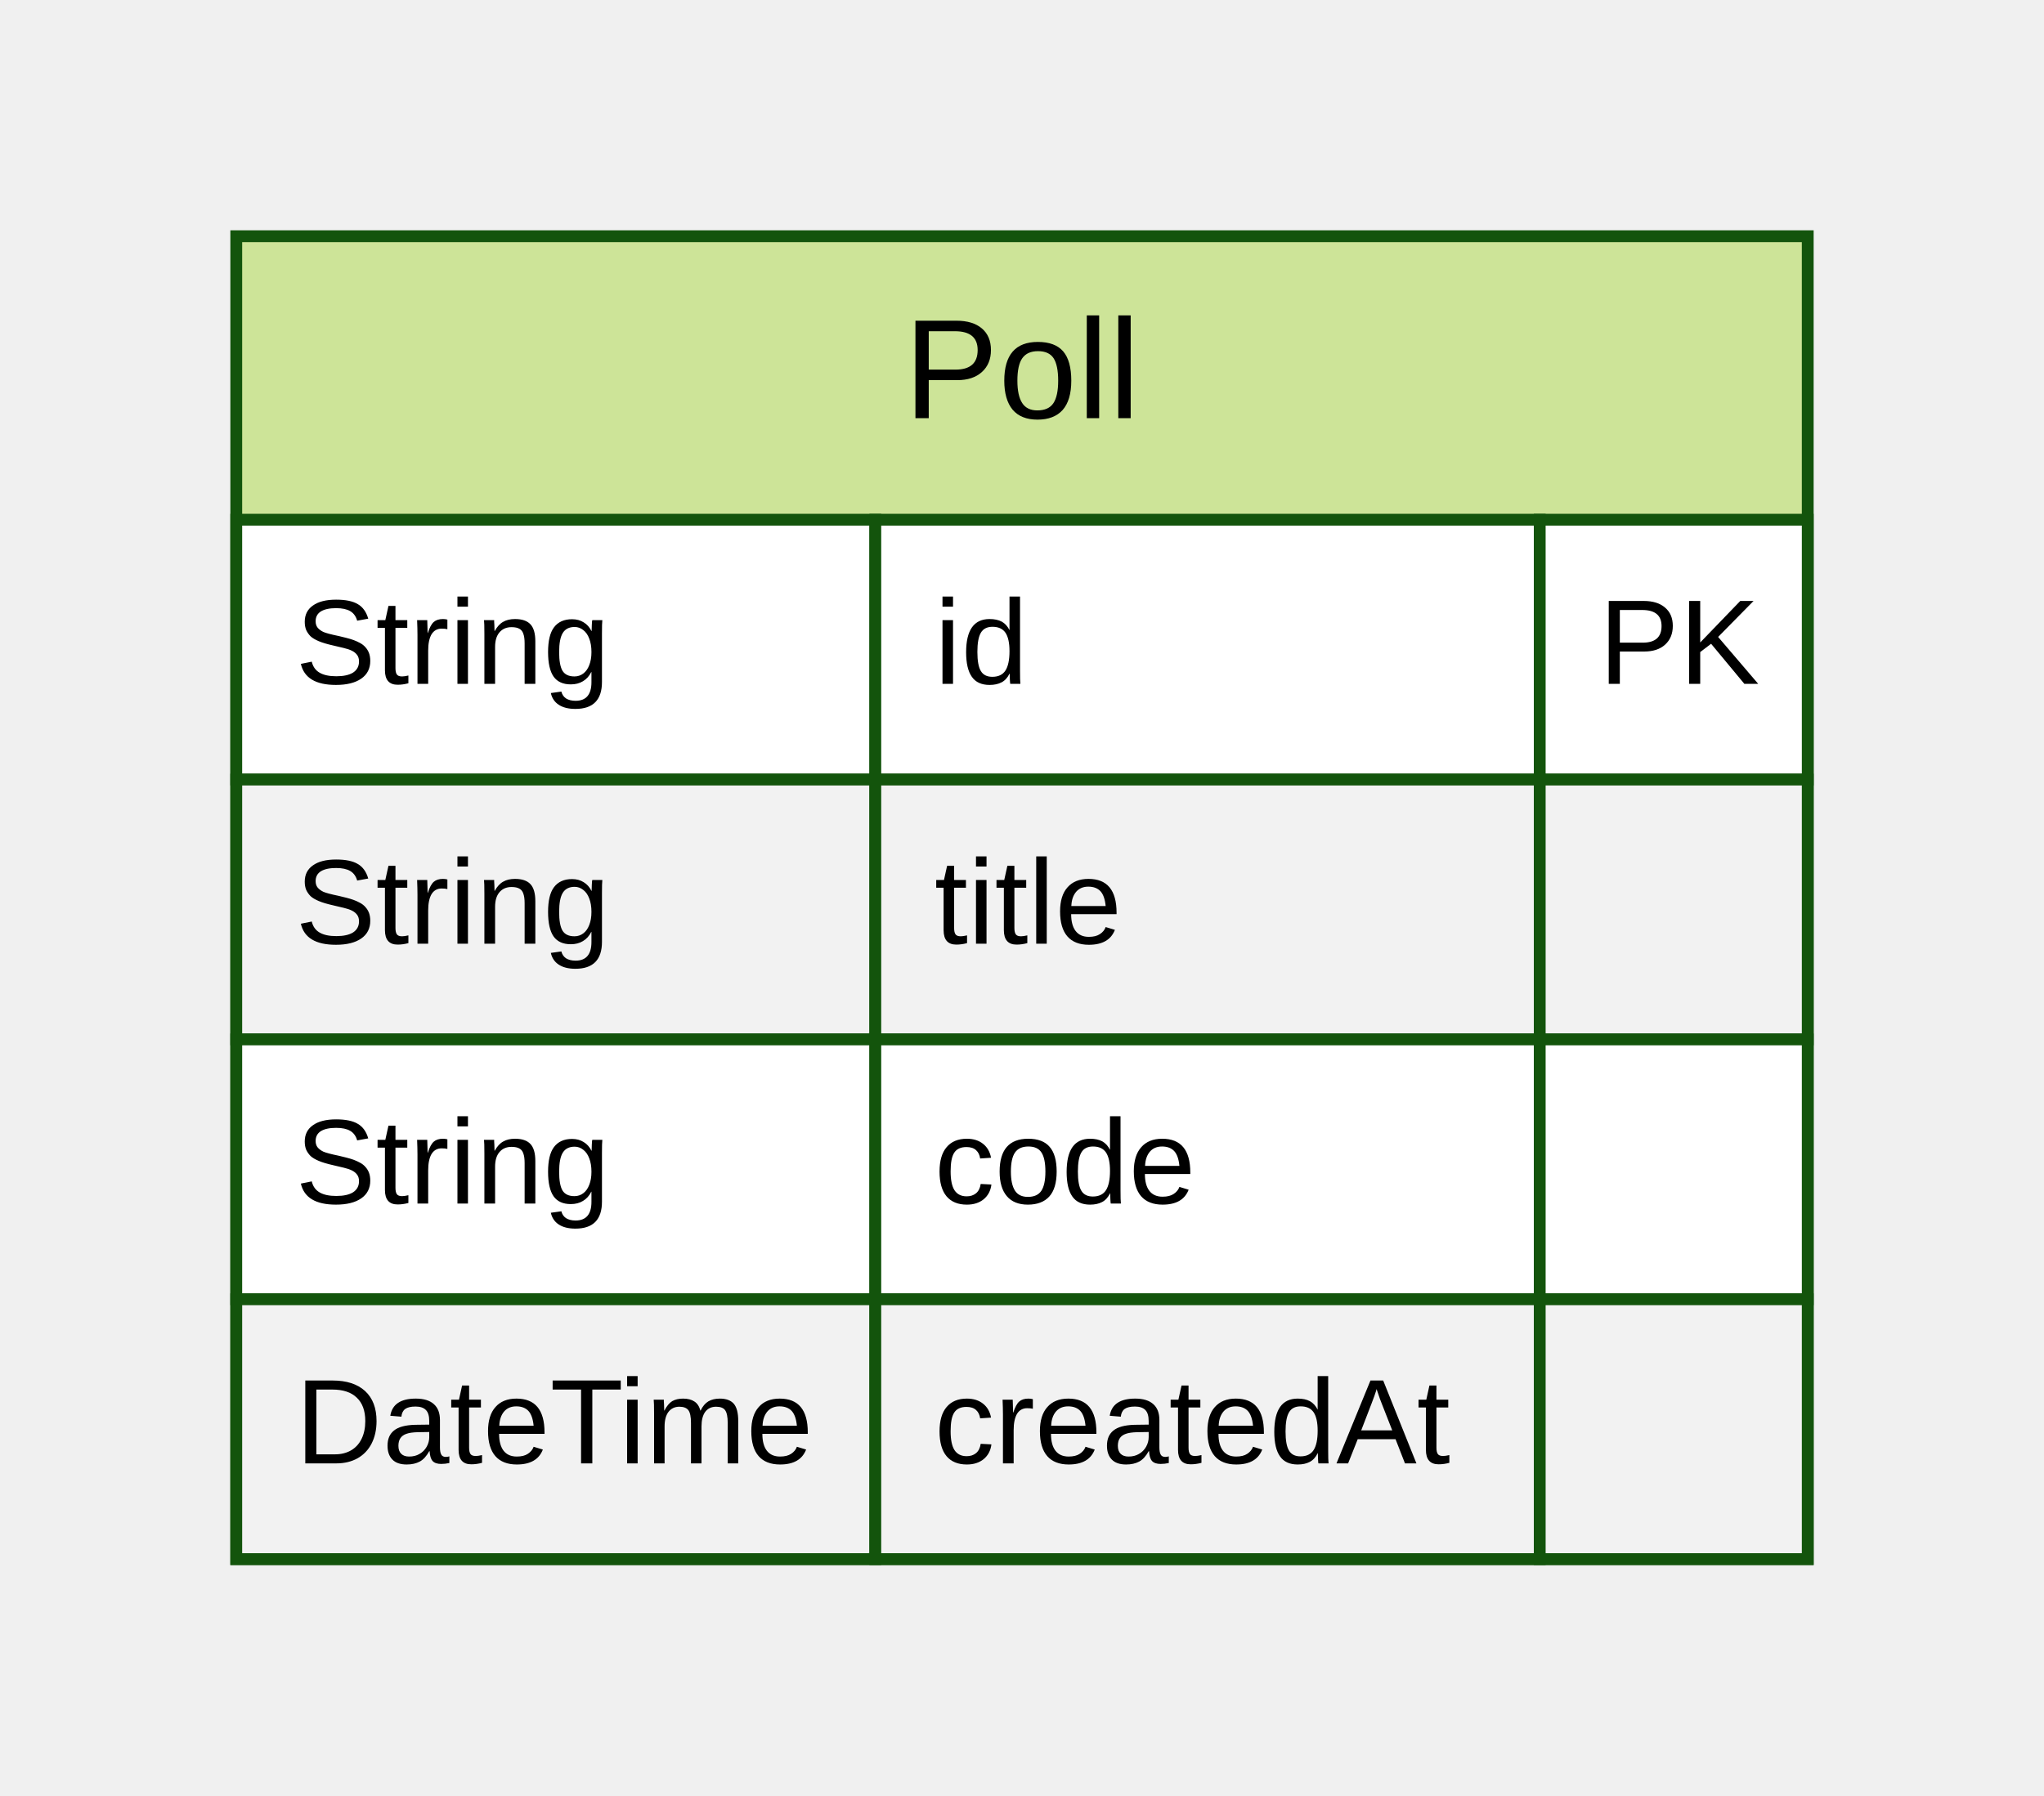
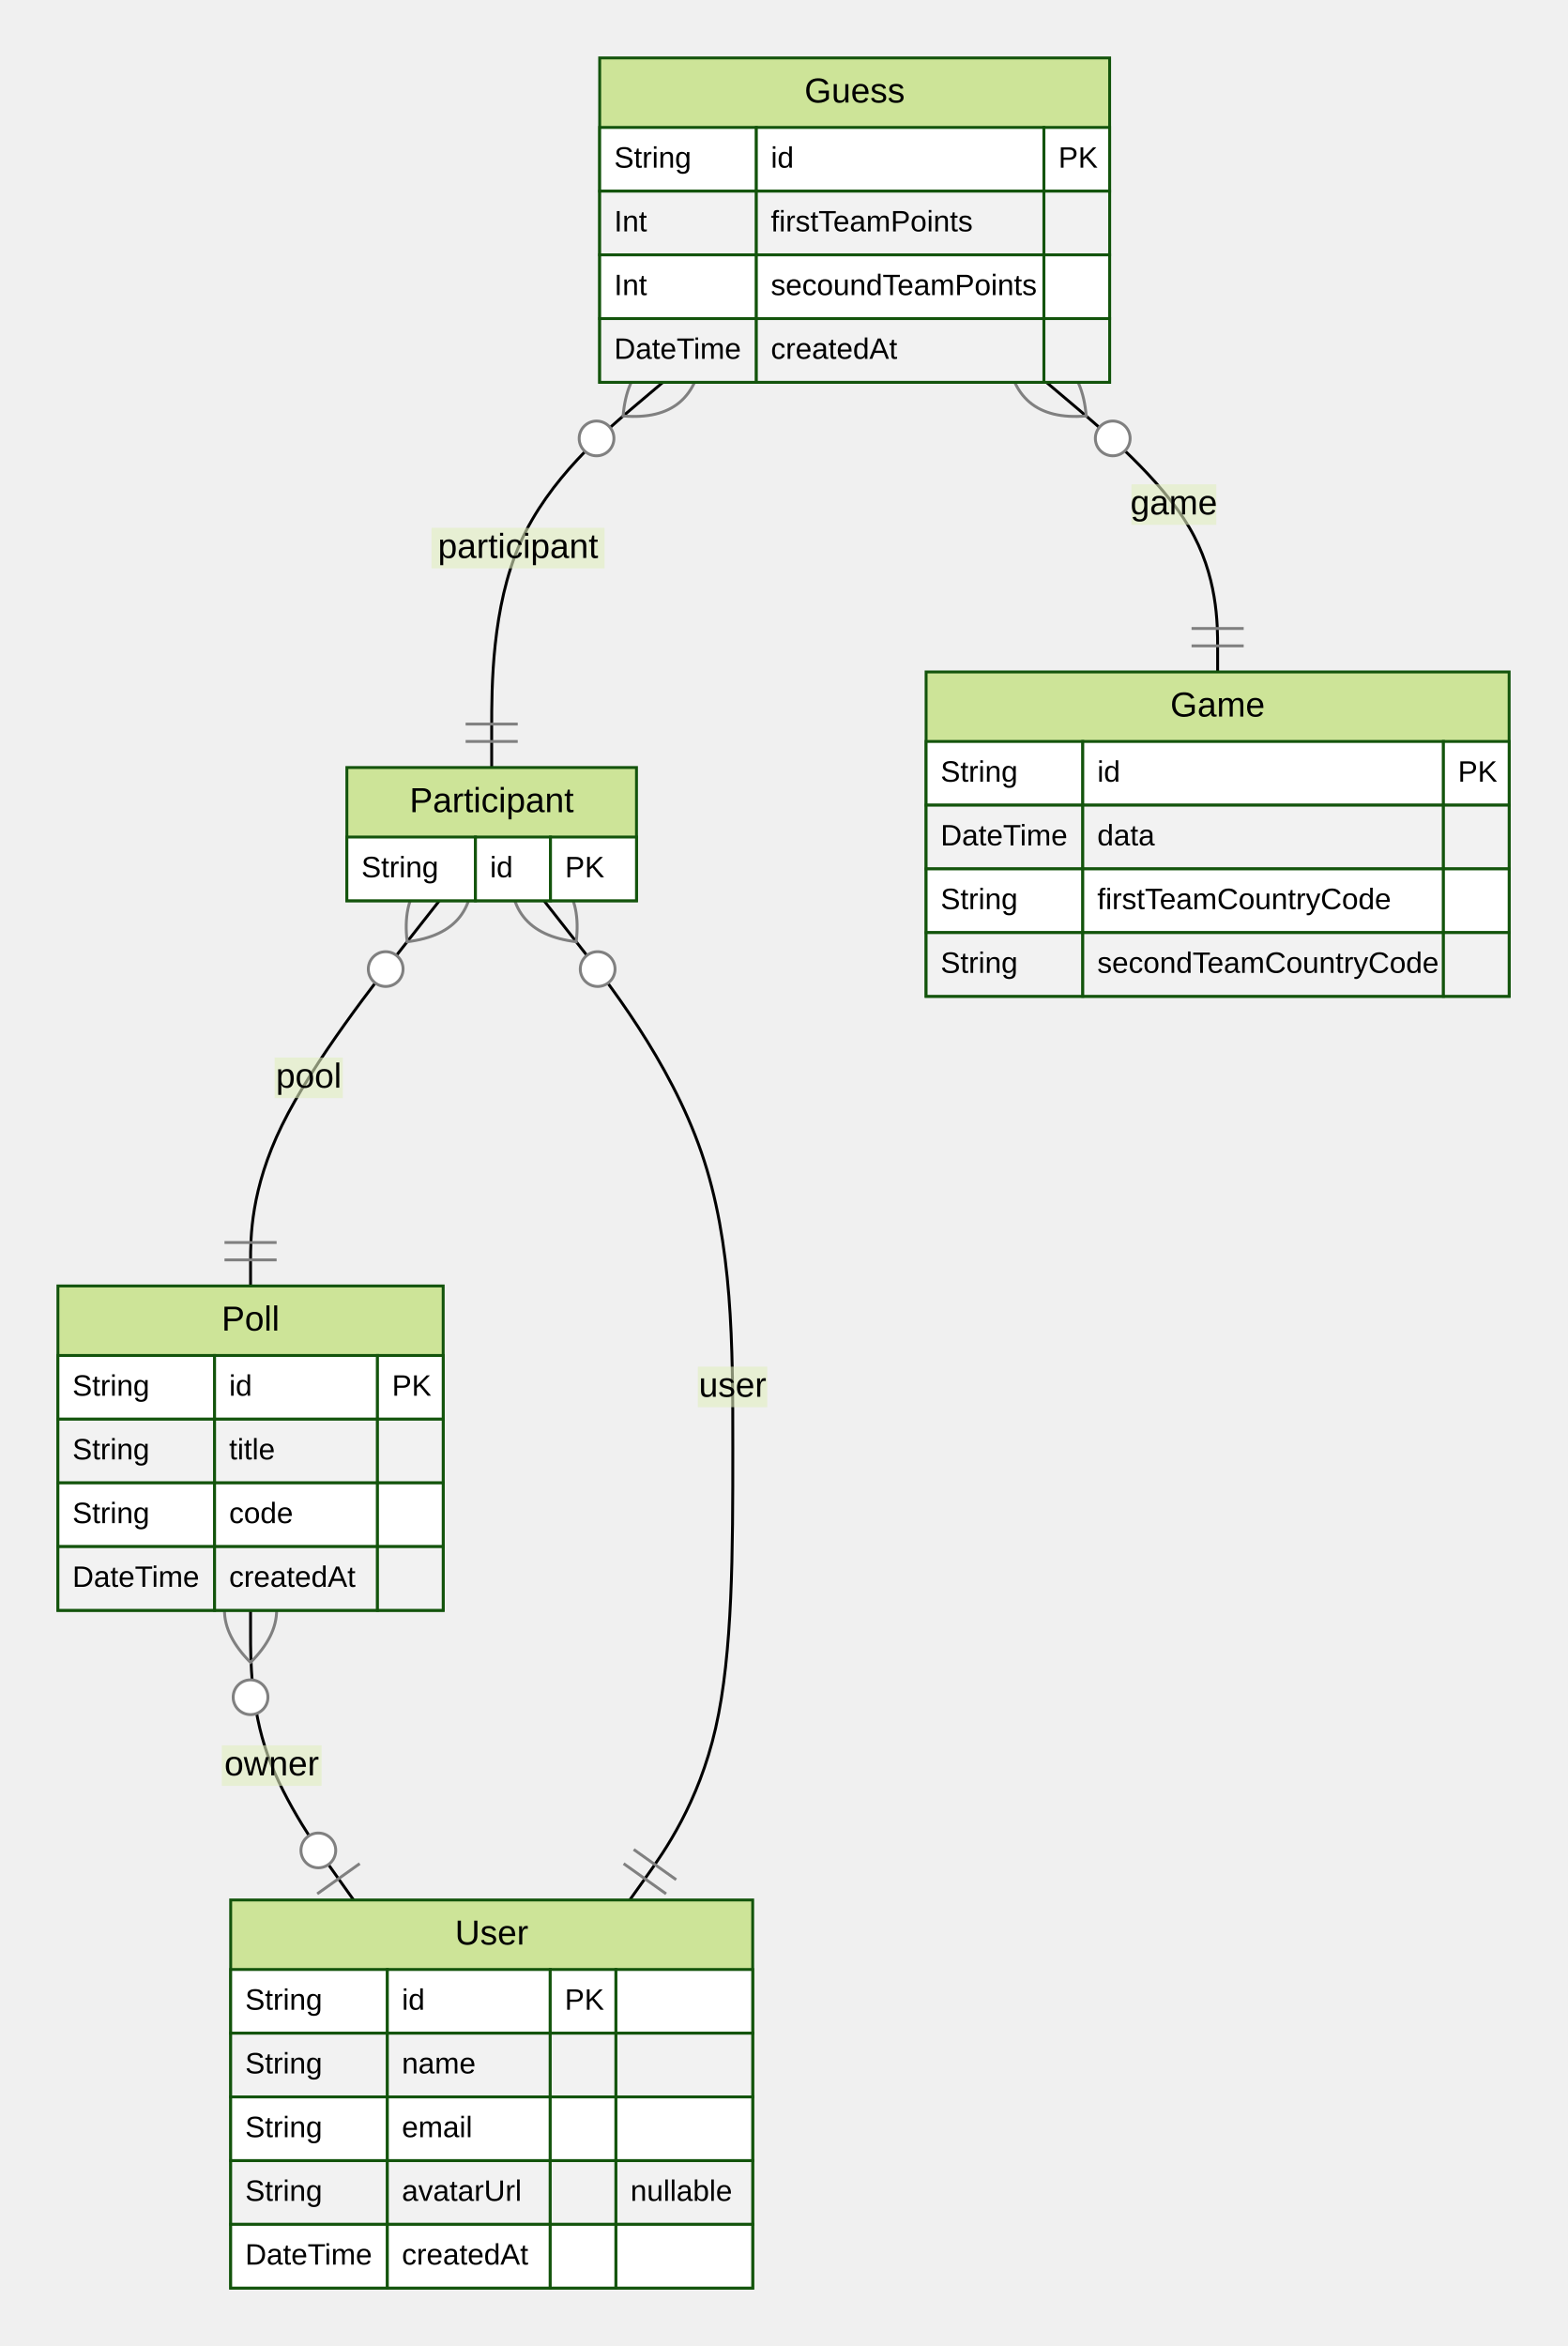
- <svg xmlns="http://www.w3.org/2000/svg" aria-labelledby="chart-title-mermaid-0 chart-desc-mermaid-0" role="img" viewBox="0 0 173.026 152" style="max-width: 173.026px; background-color: white;" width="100%" id="mermaid-0">
+ <svg xmlns="http://www.w3.org/2000/svg" aria-labelledby="chart-title-mermaid-0 chart-desc-mermaid-0" role="img" viewBox="0 0 541.082 810" style="max-width: 541.082px; background-color: white;" width="100%" id="mermaid-0">
  <style>#mermaid-0 {font-family:"trebuchet ms",verdana,arial,sans-serif;font-size:16px;fill:#000000;}#mermaid-0 .error-icon{fill:#552222;}#mermaid-0 .error-text{fill:#552222;stroke:#552222;}#mermaid-0 .edge-thickness-normal{stroke-width:2px;}#mermaid-0 .edge-thickness-thick{stroke-width:3.5px;}#mermaid-0 .edge-pattern-solid{stroke-dasharray:0;}#mermaid-0 .edge-pattern-dashed{stroke-dasharray:3;}#mermaid-0 .edge-pattern-dotted{stroke-dasharray:2;}#mermaid-0 .marker{fill:#000000;stroke:#000000;}#mermaid-0 .marker.cross{stroke:#000000;}#mermaid-0 svg{font-family:"trebuchet ms",verdana,arial,sans-serif;font-size:16px;}#mermaid-0 .entityBox{fill:#cde498;stroke:#13540c;}#mermaid-0 .attributeBoxOdd{fill:#ffffff;stroke:#13540c;}#mermaid-0 .attributeBoxEven{fill:#f2f2f2;stroke:#13540c;}#mermaid-0 .relationshipLabelBox{fill:hsl(78.158, 58.462%, 84.51%);opacity:0.7;background-color:hsl(78.158, 58.462%, 84.51%);}#mermaid-0 .relationshipLabelBox rect{opacity:0.5;}#mermaid-0 .relationshipLine{stroke:#000000;}#mermaid-0 :root{--mermaid-font-family:"trebuchet ms",verdana,arial,sans-serif;}</style>
  <g />
  <defs>
    <marker orient="auto" markerHeight="18" markerWidth="18" refY="9" refX="0" id="ONLY_ONE_START">
      <path d="M9,0 L9,18 M15,0 L15,18" fill="none" stroke="gray" />
    </marker>
  </defs>
  <defs>
    <marker orient="auto" markerHeight="18" markerWidth="18" refY="9" refX="18" id="ONLY_ONE_END">
      <path d="M3,0 L3,18 M9,0 L9,18" fill="none" stroke="gray" />
    </marker>
  </defs>
  <defs>
    <marker orient="auto" markerHeight="18" markerWidth="30" refY="9" refX="0" id="ZERO_OR_ONE_START">
      <circle r="6" cy="9" cx="21" fill="white" stroke="gray" />
      <path d="M9,0 L9,18" fill="none" stroke="gray" />
    </marker>
  </defs>
  <defs>
    <marker orient="auto" markerHeight="18" markerWidth="30" refY="9" refX="30" id="ZERO_OR_ONE_END">
      <circle r="6" cy="9" cx="9" fill="white" stroke="gray" />
      <path d="M21,0 L21,18" fill="none" stroke="gray" />
    </marker>
  </defs>
  <defs>
    <marker orient="auto" markerHeight="36" markerWidth="45" refY="18" refX="18" id="ONE_OR_MORE_START">
      <path d="M0,18 Q 18,0 36,18 Q 18,36 0,18 M42,9 L42,27" fill="none" stroke="gray" />
    </marker>
  </defs>
  <defs>
    <marker orient="auto" markerHeight="36" markerWidth="45" refY="18" refX="27" id="ONE_OR_MORE_END">
      <path d="M3,9 L3,27 M9,18 Q27,0 45,18 Q27,36 9,18" fill="none" stroke="gray" />
    </marker>
  </defs>
  <defs>
    <marker orient="auto" markerHeight="36" markerWidth="57" refY="18" refX="18" id="ZERO_OR_MORE_START">
      <circle r="6" cy="18" cx="48" fill="white" stroke="gray" />
      <path d="M0,18 Q18,0 36,18 Q18,36 0,18" fill="none" stroke="gray" />
    </marker>
  </defs>
  <defs>
    <marker orient="auto" markerHeight="36" markerWidth="57" refY="18" refX="39" id="ZERO_OR_MORE_END">
      <circle r="6" cy="18" cx="9" fill="white" stroke="gray" />
      <path d="M21,18 Q39,0 57,18 Q39,36 21,18" fill="none" stroke="gray" />
    </marker>
  </defs>
-   <g transform="translate(20,20 )" id="Poll">
+   <path marker-start="url(#ZERO_OR_MORE_START)" marker-end="url(#ZERO_OR_ONE_END)" fill="none" stroke="gray" d="M86.513,556L86.513,564.333C86.513,572.667,86.513,589.333,92.443,606C98.373,622.667,110.233,639.333,116.163,647.667L122.093,656" class="er relationshipLine" />
+   <path marker-start="url(#ZERO_OR_MORE_START)" marker-end="url(#ONLY_ONE_END)" fill="none" stroke="gray" d="M187.835,311L198.7,324.833C209.565,338.667,231.296,366.333,242.161,397.833C253.026,429.333,253.026,464.667,253.026,500C253.026,535.333,253.026,570.667,247.096,596.667C241.167,622.667,229.307,639.333,223.377,647.667L217.447,656" class="er relationshipLine" />
+   <path marker-start="url(#ZERO_OR_MORE_START)" marker-end="url(#ONLY_ONE_END)" fill="none" stroke="gray" d="M151.705,311L140.839,324.833C129.974,338.667,108.244,366.333,97.378,388.5C86.513,410.667,86.513,427.333,86.513,435.667L86.513,444" class="er relationshipLine" />
+   <path marker-start="url(#ZERO_OR_MORE_START)" marker-end="url(#ONLY_ONE_END)" fill="none" stroke="gray" d="M228.887,132L219.034,140.333C209.181,148.667,189.476,165.333,179.623,187.5C169.77,209.667,169.77,237.333,169.77,251.167L169.77,265" class="er relationshipLine" />
+   <path marker-start="url(#ZERO_OR_MORE_START)" marker-end="url(#ONLY_ONE_END)" fill="none" stroke="gray" d="M361.309,132L371.162,140.333C381.015,148.667,400.72,165.333,410.573,182C420.426,198.667,420.426,215.333,420.426,223.667L420.426,232" class="er relationshipLine" />
+   <g transform="translate(20,444 )" id="Poll">
    <rect height="112" width="133.026" y="0" x="0" stroke="gray" fill-opacity="100%" fill="honeydew" class="er entityBox" />
    <text transform="translate(66.51321,12)" style="font-family: &quot;trebuchet ms&quot;, verdana, arial, sans-serif;; font-size: 12px" text-anchor="middle" dominant-baseline="middle" y="0" x="0" id="entity-Poll" class="er entityLabel">Poll</text>
    <rect height="22" width="54.096" y="24" x="0" stroke="gray" fill-opacity="100%" fill="honeydew" class="er attributeBoxOdd" />
    <text transform="translate(5,35)" style="font-family: &quot;trebuchet ms&quot;, verdana, arial, sans-serif;; font-size: 10.2px" text-anchor="left" dominant-baseline="middle" y="0" x="0" id="entity-Poll-attr-1-type" class="er entityLabel">String</text>
    <rect height="22" width="56.243" y="24" x="54.096" stroke="gray" fill-opacity="100%" fill="honeydew" class="er attributeBoxOdd" />
    <text transform="translate(59.09555,35)" style="font-family: &quot;trebuchet ms&quot;, verdana, arial, sans-serif;; font-size: 10.2px" text-anchor="left" dominant-baseline="middle" y="0" x="0" id="entity-Poll-attr-1-name" class="er entityLabel">id</text>
    <rect height="22" width="22.688" y="24" x="110.339" stroke="gray" fill-opacity="100%" fill="honeydew" class="er attributeBoxOdd" />
    <text transform="translate(115.3387,35)" style="font-family: &quot;trebuchet ms&quot;, verdana, arial, sans-serif;; font-size: 10.2px" text-anchor="left" dominant-baseline="middle" y="0" x="0" id="entity-Poll-attr-1-key" class="er entityLabel">PK</text>
    <rect height="22" width="54.096" y="46" x="0" stroke="gray" fill-opacity="100%" fill="honeydew" class="er attributeBoxEven" />
    <text transform="translate(5,57)" style="font-family: &quot;trebuchet ms&quot;, verdana, arial, sans-serif;; font-size: 10.2px" text-anchor="left" dominant-baseline="middle" y="0" x="0" id="entity-Poll-attr-2-type" class="er entityLabel">String</text>
    <rect height="22" width="56.243" y="46" x="54.096" stroke="gray" fill-opacity="100%" fill="honeydew" class="er attributeBoxEven" />
    <text transform="translate(59.09555,57)" style="font-family: &quot;trebuchet ms&quot;, verdana, arial, sans-serif;; font-size: 10.2px" text-anchor="left" dominant-baseline="middle" y="0" x="0" id="entity-Poll-attr-2-name" class="er entityLabel">title</text>
    <rect height="22" width="22.688" y="46" x="110.339" stroke="gray" fill-opacity="100%" fill="honeydew" class="er attributeBoxEven" />
    <text transform="translate(115.3387,57)" style="font-family: &quot;trebuchet ms&quot;, verdana, arial, sans-serif;; font-size: 10.2px" text-anchor="left" dominant-baseline="middle" y="0" x="0" id="entity-Poll-attr-2-key" class="er entityLabel" />
    <rect height="22" width="54.096" y="68" x="0" stroke="gray" fill-opacity="100%" fill="honeydew" class="er attributeBoxOdd" />
    <text transform="translate(5,79)" style="font-family: &quot;trebuchet ms&quot;, verdana, arial, sans-serif;; font-size: 10.2px" text-anchor="left" dominant-baseline="middle" y="0" x="0" id="entity-Poll-attr-3-type" class="er entityLabel">String</text>
    <rect height="22" width="56.243" y="68" x="54.096" stroke="gray" fill-opacity="100%" fill="honeydew" class="er attributeBoxOdd" />
    <text transform="translate(59.09555,79)" style="font-family: &quot;trebuchet ms&quot;, verdana, arial, sans-serif;; font-size: 10.2px" text-anchor="left" dominant-baseline="middle" y="0" x="0" id="entity-Poll-attr-3-name" class="er entityLabel">code</text>
    <rect height="22" width="22.688" y="68" x="110.339" stroke="gray" fill-opacity="100%" fill="honeydew" class="er attributeBoxOdd" />
    <text transform="translate(115.3387,79)" style="font-family: &quot;trebuchet ms&quot;, verdana, arial, sans-serif;; font-size: 10.2px" text-anchor="left" dominant-baseline="middle" y="0" x="0" id="entity-Poll-attr-3-key" class="er entityLabel" />
    <rect height="22" width="54.096" y="90" x="0" stroke="gray" fill-opacity="100%" fill="honeydew" class="er attributeBoxEven" />
    <text transform="translate(5,101)" style="font-family: &quot;trebuchet ms&quot;, verdana, arial, sans-serif;; font-size: 10.2px" text-anchor="left" dominant-baseline="middle" y="0" x="0" id="entity-Poll-attr-4-type" class="er entityLabel">DateTime</text>
    <rect height="22" width="56.243" y="90" x="54.096" stroke="gray" fill-opacity="100%" fill="honeydew" class="er attributeBoxEven" />
    <text transform="translate(59.09555,101)" style="font-family: &quot;trebuchet ms&quot;, verdana, arial, sans-serif;; font-size: 10.2px" text-anchor="left" dominant-baseline="middle" y="0" x="0" id="entity-Poll-attr-4-name" class="er entityLabel">createdAt</text>
    <rect height="22" width="22.688" y="90" x="110.339" stroke="gray" fill-opacity="100%" fill="honeydew" class="er attributeBoxEven" />
    <text transform="translate(115.3387,101)" style="font-family: &quot;trebuchet ms&quot;, verdana, arial, sans-serif;; font-size: 10.2px" text-anchor="left" dominant-baseline="middle" y="0" x="0" id="entity-Poll-attr-4-key" class="er entityLabel" />
  </g>
+   <g transform="translate(119.7698,265 )" id="Participant">
+     <rect height="46" width="100" y="0" x="0" stroke="gray" fill-opacity="100%" fill="honeydew" class="er entityBox" />
+     <text transform="translate(50,12)" style="font-family: &quot;trebuchet ms&quot;, verdana, arial, sans-serif;; font-size: 12px" text-anchor="middle" dominant-baseline="middle" y="0" x="0" id="entity-Participant" class="er entityLabel">Participant</text>
+     <rect height="22" width="44.399" y="24" x="0" stroke="gray" fill-opacity="100%" fill="honeydew" class="er attributeBoxOdd" />
+     <text transform="translate(5,35)" style="font-family: &quot;trebuchet ms&quot;, verdana, arial, sans-serif;; font-size: 10.2px" text-anchor="left" dominant-baseline="middle" y="0" x="0" id="entity-Participant-attr-1-type" class="er entityLabel">String</text>
+     <rect height="22" width="25.911" y="24" x="44.399" stroke="gray" fill-opacity="100%" fill="honeydew" class="er attributeBoxOdd" />
+     <text transform="translate(49.39862,35)" style="font-family: &quot;trebuchet ms&quot;, verdana, arial, sans-serif;; font-size: 10.2px" text-anchor="left" dominant-baseline="middle" y="0" x="0" id="entity-Participant-attr-1-name" class="er entityLabel">id</text>
+     <rect height="22" width="29.69" y="24" x="70.31" stroke="gray" fill-opacity="100%" fill="honeydew" class="er attributeBoxOdd" />
+     <text transform="translate(75.30976,35)" style="font-family: &quot;trebuchet ms&quot;, verdana, arial, sans-serif;; font-size: 10.2px" text-anchor="left" dominant-baseline="middle" y="0" x="0" id="entity-Participant-attr-1-key" class="er entityLabel">PK</text>
+   </g>
+   <g transform="translate(79.65034,656 )" id="User">
+     <rect height="134" width="180.239" y="0" x="0" stroke="gray" fill-opacity="100%" fill="honeydew" class="er entityBox" />
+     <text transform="translate(90.11948,12)" style="font-family: &quot;trebuchet ms&quot;, verdana, arial, sans-serif;; font-size: 12px" text-anchor="middle" dominant-baseline="middle" y="0" x="0" id="entity-User" class="er entityLabel">User</text>
+     <rect height="22" width="54.096" y="24" x="0" stroke="gray" fill-opacity="100%" fill="honeydew" class="er attributeBoxOdd" />
+     <text transform="translate(5,35)" style="font-family: &quot;trebuchet ms&quot;, verdana, arial, sans-serif;; font-size: 10.2px" text-anchor="left" dominant-baseline="middle" y="0" x="0" id="entity-User-attr-1-type" class="er entityLabel">String</text>
+     <rect height="22" width="56.243" y="24" x="54.096" stroke="gray" fill-opacity="100%" fill="honeydew" class="er attributeBoxOdd" />
+     <text transform="translate(59.09555,35)" style="font-family: &quot;trebuchet ms&quot;, verdana, arial, sans-serif;; font-size: 10.2px" text-anchor="left" dominant-baseline="middle" y="0" x="0" id="entity-User-attr-1-name" class="er entityLabel">id</text>
+     <rect height="22" width="22.688" y="24" x="110.339" stroke="gray" fill-opacity="100%" fill="honeydew" class="er attributeBoxOdd" />
+     <text transform="translate(115.3387,35)" style="font-family: &quot;trebuchet ms&quot;, verdana, arial, sans-serif;; font-size: 10.2px" text-anchor="left" dominant-baseline="middle" y="0" x="0" id="entity-User-attr-1-key" class="er entityLabel">PK</text>
+     <rect height="22" width="47.213" y="24" x="133.026" stroke="gray" fill-opacity="100%" fill="honeydew" class="er attributeBoxOdd" />
+     <text transform="translate(138.0264,35)" style="font-family: &quot;trebuchet ms&quot;, verdana, arial, sans-serif;; font-size: 10.2px" text-anchor="left" dominant-baseline="middle" y="0" x="0" id="entity-User-attr-1-comment" class="er entityLabel" />
+     <rect height="22" width="54.096" y="46" x="0" stroke="gray" fill-opacity="100%" fill="honeydew" class="er attributeBoxEven" />
+     <text transform="translate(5,57)" style="font-family: &quot;trebuchet ms&quot;, verdana, arial, sans-serif;; font-size: 10.2px" text-anchor="left" dominant-baseline="middle" y="0" x="0" id="entity-User-attr-2-type" class="er entityLabel">String</text>
+     <rect height="22" width="56.243" y="46" x="54.096" stroke="gray" fill-opacity="100%" fill="honeydew" class="er attributeBoxEven" />
+     <text transform="translate(59.09555,57)" style="font-family: &quot;trebuchet ms&quot;, verdana, arial, sans-serif;; font-size: 10.2px" text-anchor="left" dominant-baseline="middle" y="0" x="0" id="entity-User-attr-2-name" class="er entityLabel">name</text>
+     <rect height="22" width="22.688" y="46" x="110.339" stroke="gray" fill-opacity="100%" fill="honeydew" class="er attributeBoxEven" />
+     <text transform="translate(115.3387,57)" style="font-family: &quot;trebuchet ms&quot;, verdana, arial, sans-serif;; font-size: 10.2px" text-anchor="left" dominant-baseline="middle" y="0" x="0" id="entity-User-attr-2-key" class="er entityLabel" />
+     <rect height="22" width="47.213" y="46" x="133.026" stroke="gray" fill-opacity="100%" fill="honeydew" class="er attributeBoxEven" />
+     <text transform="translate(138.0264,57)" style="font-family: &quot;trebuchet ms&quot;, verdana, arial, sans-serif;; font-size: 10.2px" text-anchor="left" dominant-baseline="middle" y="0" x="0" id="entity-User-attr-2-comment" class="er entityLabel" />
+     <rect height="22" width="54.096" y="68" x="0" stroke="gray" fill-opacity="100%" fill="honeydew" class="er attributeBoxOdd" />
+     <text transform="translate(5,79)" style="font-family: &quot;trebuchet ms&quot;, verdana, arial, sans-serif;; font-size: 10.2px" text-anchor="left" dominant-baseline="middle" y="0" x="0" id="entity-User-attr-3-type" class="er entityLabel">String</text>
+     <rect height="22" width="56.243" y="68" x="54.096" stroke="gray" fill-opacity="100%" fill="honeydew" class="er attributeBoxOdd" />
+     <text transform="translate(59.09555,79)" style="font-family: &quot;trebuchet ms&quot;, verdana, arial, sans-serif;; font-size: 10.2px" text-anchor="left" dominant-baseline="middle" y="0" x="0" id="entity-User-attr-3-name" class="er entityLabel">email</text>
+     <rect height="22" width="22.688" y="68" x="110.339" stroke="gray" fill-opacity="100%" fill="honeydew" class="er attributeBoxOdd" />
+     <text transform="translate(115.3387,79)" style="font-family: &quot;trebuchet ms&quot;, verdana, arial, sans-serif;; font-size: 10.2px" text-anchor="left" dominant-baseline="middle" y="0" x="0" id="entity-User-attr-3-key" class="er entityLabel" />
+     <rect height="22" width="47.213" y="68" x="133.026" stroke="gray" fill-opacity="100%" fill="honeydew" class="er attributeBoxOdd" />
+     <text transform="translate(138.0264,79)" style="font-family: &quot;trebuchet ms&quot;, verdana, arial, sans-serif;; font-size: 10.2px" text-anchor="left" dominant-baseline="middle" y="0" x="0" id="entity-User-attr-3-comment" class="er entityLabel" />
+     <rect height="22" width="54.096" y="90" x="0" stroke="gray" fill-opacity="100%" fill="honeydew" class="er attributeBoxEven" />
+     <text transform="translate(5,101)" style="font-family: &quot;trebuchet ms&quot;, verdana, arial, sans-serif;; font-size: 10.2px" text-anchor="left" dominant-baseline="middle" y="0" x="0" id="entity-User-attr-4-type" class="er entityLabel">String</text>
+     <rect height="22" width="56.243" y="90" x="54.096" stroke="gray" fill-opacity="100%" fill="honeydew" class="er attributeBoxEven" />
+     <text transform="translate(59.09555,101)" style="font-family: &quot;trebuchet ms&quot;, verdana, arial, sans-serif;; font-size: 10.2px" text-anchor="left" dominant-baseline="middle" y="0" x="0" id="entity-User-attr-4-name" class="er entityLabel">avatarUrl</text>
+     <rect height="22" width="22.688" y="90" x="110.339" stroke="gray" fill-opacity="100%" fill="honeydew" class="er attributeBoxEven" />
+     <text transform="translate(115.3387,101)" style="font-family: &quot;trebuchet ms&quot;, verdana, arial, sans-serif;; font-size: 10.2px" text-anchor="left" dominant-baseline="middle" y="0" x="0" id="entity-User-attr-4-key" class="er entityLabel" />
+     <rect height="22" width="47.213" y="90" x="133.026" stroke="gray" fill-opacity="100%" fill="honeydew" class="er attributeBoxEven" />
+     <text transform="translate(138.0264,101)" style="font-family: &quot;trebuchet ms&quot;, verdana, arial, sans-serif;; font-size: 10.2px" text-anchor="left" dominant-baseline="middle" y="0" x="0" id="entity-User-attr-4-comment" class="er entityLabel">nullable</text>
+     <rect height="22" width="54.096" y="112" x="0" stroke="gray" fill-opacity="100%" fill="honeydew" class="er attributeBoxOdd" />
+     <text transform="translate(5,123)" style="font-family: &quot;trebuchet ms&quot;, verdana, arial, sans-serif;; font-size: 10.2px" text-anchor="left" dominant-baseline="middle" y="0" x="0" id="entity-User-attr-5-type" class="er entityLabel">DateTime</text>
+     <rect height="22" width="56.243" y="112" x="54.096" stroke="gray" fill-opacity="100%" fill="honeydew" class="er attributeBoxOdd" />
+     <text transform="translate(59.09555,123)" style="font-family: &quot;trebuchet ms&quot;, verdana, arial, sans-serif;; font-size: 10.2px" text-anchor="left" dominant-baseline="middle" y="0" x="0" id="entity-User-attr-5-name" class="er entityLabel">createdAt</text>
+     <rect height="22" width="22.688" y="112" x="110.339" stroke="gray" fill-opacity="100%" fill="honeydew" class="er attributeBoxOdd" />
+     <text transform="translate(115.3387,123)" style="font-family: &quot;trebuchet ms&quot;, verdana, arial, sans-serif;; font-size: 10.2px" text-anchor="left" dominant-baseline="middle" y="0" x="0" id="entity-User-attr-5-key" class="er entityLabel" />
+     <rect height="22" width="47.213" y="112" x="133.026" stroke="gray" fill-opacity="100%" fill="honeydew" class="er attributeBoxOdd" />
+     <text transform="translate(138.0264,123)" style="font-family: &quot;trebuchet ms&quot;, verdana, arial, sans-serif;; font-size: 10.2px" text-anchor="left" dominant-baseline="middle" y="0" x="0" id="entity-User-attr-5-comment" class="er entityLabel" />
+   </g>
+   <g transform="translate(319.7698,232 )" id="Game">
+     <rect height="112" width="201.312" y="0" x="0" stroke="gray" fill-opacity="100%" fill="honeydew" class="er entityBox" />
+     <text transform="translate(100.6562,12)" style="font-family: &quot;trebuchet ms&quot;, verdana, arial, sans-serif;; font-size: 12px" text-anchor="middle" dominant-baseline="middle" y="0" x="0" id="entity-Game" class="er entityLabel">Game</text>
+     <rect height="22" width="54.096" y="24" x="0" stroke="gray" fill-opacity="100%" fill="honeydew" class="er attributeBoxOdd" />
+     <text transform="translate(5,35)" style="font-family: &quot;trebuchet ms&quot;, verdana, arial, sans-serif;; font-size: 10.2px" text-anchor="left" dominant-baseline="middle" y="0" x="0" id="entity-Game-attr-1-type" class="er entityLabel">String</text>
+     <rect height="22" width="124.529" y="24" x="54.096" stroke="gray" fill-opacity="100%" fill="honeydew" class="er attributeBoxOdd" />
+     <text transform="translate(59.09555,35)" style="font-family: &quot;trebuchet ms&quot;, verdana, arial, sans-serif;; font-size: 10.2px" text-anchor="left" dominant-baseline="middle" y="0" x="0" id="entity-Game-attr-1-name" class="er entityLabel">id</text>
+     <rect height="22" width="22.688" y="24" x="178.625" stroke="gray" fill-opacity="100%" fill="honeydew" class="er attributeBoxOdd" />
+     <text transform="translate(183.6248,35)" style="font-family: &quot;trebuchet ms&quot;, verdana, arial, sans-serif;; font-size: 10.2px" text-anchor="left" dominant-baseline="middle" y="0" x="0" id="entity-Game-attr-1-key" class="er entityLabel">PK</text>
+     <rect height="22" width="54.096" y="46" x="0" stroke="gray" fill-opacity="100%" fill="honeydew" class="er attributeBoxEven" />
+     <text transform="translate(5,57)" style="font-family: &quot;trebuchet ms&quot;, verdana, arial, sans-serif;; font-size: 10.2px" text-anchor="left" dominant-baseline="middle" y="0" x="0" id="entity-Game-attr-2-type" class="er entityLabel">DateTime</text>
+     <rect height="22" width="124.529" y="46" x="54.096" stroke="gray" fill-opacity="100%" fill="honeydew" class="er attributeBoxEven" />
+     <text transform="translate(59.09555,57)" style="font-family: &quot;trebuchet ms&quot;, verdana, arial, sans-serif;; font-size: 10.2px" text-anchor="left" dominant-baseline="middle" y="0" x="0" id="entity-Game-attr-2-name" class="er entityLabel">data</text>
+     <rect height="22" width="22.688" y="46" x="178.625" stroke="gray" fill-opacity="100%" fill="honeydew" class="er attributeBoxEven" />
+     <text transform="translate(183.6248,57)" style="font-family: &quot;trebuchet ms&quot;, verdana, arial, sans-serif;; font-size: 10.2px" text-anchor="left" dominant-baseline="middle" y="0" x="0" id="entity-Game-attr-2-key" class="er entityLabel" />
+     <rect height="22" width="54.096" y="68" x="0" stroke="gray" fill-opacity="100%" fill="honeydew" class="er attributeBoxOdd" />
+     <text transform="translate(5,79)" style="font-family: &quot;trebuchet ms&quot;, verdana, arial, sans-serif;; font-size: 10.2px" text-anchor="left" dominant-baseline="middle" y="0" x="0" id="entity-Game-attr-3-type" class="er entityLabel">String</text>
+     <rect height="22" width="124.529" y="68" x="54.096" stroke="gray" fill-opacity="100%" fill="honeydew" class="er attributeBoxOdd" />
+     <text transform="translate(59.09555,79)" style="font-family: &quot;trebuchet ms&quot;, verdana, arial, sans-serif;; font-size: 10.2px" text-anchor="left" dominant-baseline="middle" y="0" x="0" id="entity-Game-attr-3-name" class="er entityLabel">firstTeamCountryCode</text>
+     <rect height="22" width="22.688" y="68" x="178.625" stroke="gray" fill-opacity="100%" fill="honeydew" class="er attributeBoxOdd" />
+     <text transform="translate(183.6248,79)" style="font-family: &quot;trebuchet ms&quot;, verdana, arial, sans-serif;; font-size: 10.2px" text-anchor="left" dominant-baseline="middle" y="0" x="0" id="entity-Game-attr-3-key" class="er entityLabel" />
+     <rect height="22" width="54.096" y="90" x="0" stroke="gray" fill-opacity="100%" fill="honeydew" class="er attributeBoxEven" />
+     <text transform="translate(5,101)" style="font-family: &quot;trebuchet ms&quot;, verdana, arial, sans-serif;; font-size: 10.2px" text-anchor="left" dominant-baseline="middle" y="0" x="0" id="entity-Game-attr-4-type" class="er entityLabel">String</text>
+     <rect height="22" width="124.529" y="90" x="54.096" stroke="gray" fill-opacity="100%" fill="honeydew" class="er attributeBoxEven" />
+     <text transform="translate(59.09555,101)" style="font-family: &quot;trebuchet ms&quot;, verdana, arial, sans-serif;; font-size: 10.2px" text-anchor="left" dominant-baseline="middle" y="0" x="0" id="entity-Game-attr-4-name" class="er entityLabel">secondTeamCountryCode</text>
+     <rect height="22" width="22.688" y="90" x="178.625" stroke="gray" fill-opacity="100%" fill="honeydew" class="er attributeBoxEven" />
+     <text transform="translate(183.6248,101)" style="font-family: &quot;trebuchet ms&quot;, verdana, arial, sans-serif;; font-size: 10.2px" text-anchor="left" dominant-baseline="middle" y="0" x="0" id="entity-Game-attr-4-key" class="er entityLabel" />
+   </g>
+   <g transform="translate(207.0592,20 )" id="Guess">
+     <rect height="112" width="176.078" y="0" x="0" stroke="gray" fill-opacity="100%" fill="honeydew" class="er entityBox" />
+     <text transform="translate(88.03876,12)" style="font-family: &quot;trebuchet ms&quot;, verdana, arial, sans-serif;; font-size: 12px" text-anchor="middle" dominant-baseline="middle" y="0" x="0" id="entity-Guess" class="er entityLabel">Guess</text>
+     <rect height="22" width="54.096" y="24" x="0" stroke="gray" fill-opacity="100%" fill="honeydew" class="er attributeBoxOdd" />
+     <text transform="translate(5,35)" style="font-family: &quot;trebuchet ms&quot;, verdana, arial, sans-serif;; font-size: 10.2px" text-anchor="left" dominant-baseline="middle" y="0" x="0" id="entity-Guess-attr-1-type" class="er entityLabel">String</text>
+     <rect height="22" width="99.294" y="24" x="54.096" stroke="gray" fill-opacity="100%" fill="honeydew" class="er attributeBoxOdd" />
+     <text transform="translate(59.09555,35)" style="font-family: &quot;trebuchet ms&quot;, verdana, arial, sans-serif;; font-size: 10.2px" text-anchor="left" dominant-baseline="middle" y="0" x="0" id="entity-Guess-attr-1-name" class="er entityLabel">id</text>
+     <rect height="22" width="22.688" y="24" x="153.39" stroke="gray" fill-opacity="100%" fill="honeydew" class="er attributeBoxOdd" />
+     <text transform="translate(158.3898,35)" style="font-family: &quot;trebuchet ms&quot;, verdana, arial, sans-serif;; font-size: 10.2px" text-anchor="left" dominant-baseline="middle" y="0" x="0" id="entity-Guess-attr-1-key" class="er entityLabel">PK</text>
+     <rect height="22" width="54.096" y="46" x="0" stroke="gray" fill-opacity="100%" fill="honeydew" class="er attributeBoxEven" />
+     <text transform="translate(5,57)" style="font-family: &quot;trebuchet ms&quot;, verdana, arial, sans-serif;; font-size: 10.2px" text-anchor="left" dominant-baseline="middle" y="0" x="0" id="entity-Guess-attr-2-type" class="er entityLabel">Int</text>
+     <rect height="22" width="99.294" y="46" x="54.096" stroke="gray" fill-opacity="100%" fill="honeydew" class="er attributeBoxEven" />
+     <text transform="translate(59.09555,57)" style="font-family: &quot;trebuchet ms&quot;, verdana, arial, sans-serif;; font-size: 10.2px" text-anchor="left" dominant-baseline="middle" y="0" x="0" id="entity-Guess-attr-2-name" class="er entityLabel">firstTeamPoints</text>
+     <rect height="22" width="22.688" y="46" x="153.39" stroke="gray" fill-opacity="100%" fill="honeydew" class="er attributeBoxEven" />
+     <text transform="translate(158.3898,57)" style="font-family: &quot;trebuchet ms&quot;, verdana, arial, sans-serif;; font-size: 10.2px" text-anchor="left" dominant-baseline="middle" y="0" x="0" id="entity-Guess-attr-2-key" class="er entityLabel" />
+     <rect height="22" width="54.096" y="68" x="0" stroke="gray" fill-opacity="100%" fill="honeydew" class="er attributeBoxOdd" />
+     <text transform="translate(5,79)" style="font-family: &quot;trebuchet ms&quot;, verdana, arial, sans-serif;; font-size: 10.2px" text-anchor="left" dominant-baseline="middle" y="0" x="0" id="entity-Guess-attr-3-type" class="er entityLabel">Int</text>
+     <rect height="22" width="99.294" y="68" x="54.096" stroke="gray" fill-opacity="100%" fill="honeydew" class="er attributeBoxOdd" />
+     <text transform="translate(59.09555,79)" style="font-family: &quot;trebuchet ms&quot;, verdana, arial, sans-serif;; font-size: 10.2px" text-anchor="left" dominant-baseline="middle" y="0" x="0" id="entity-Guess-attr-3-name" class="er entityLabel">secoundTeamPoints</text>
+     <rect height="22" width="22.688" y="68" x="153.39" stroke="gray" fill-opacity="100%" fill="honeydew" class="er attributeBoxOdd" />
+     <text transform="translate(158.3898,79)" style="font-family: &quot;trebuchet ms&quot;, verdana, arial, sans-serif;; font-size: 10.2px" text-anchor="left" dominant-baseline="middle" y="0" x="0" id="entity-Guess-attr-3-key" class="er entityLabel" />
+     <rect height="22" width="54.096" y="90" x="0" stroke="gray" fill-opacity="100%" fill="honeydew" class="er attributeBoxEven" />
+     <text transform="translate(5,101)" style="font-family: &quot;trebuchet ms&quot;, verdana, arial, sans-serif;; font-size: 10.2px" text-anchor="left" dominant-baseline="middle" y="0" x="0" id="entity-Guess-attr-4-type" class="er entityLabel">DateTime</text>
+     <rect height="22" width="99.294" y="90" x="54.096" stroke="gray" fill-opacity="100%" fill="honeydew" class="er attributeBoxEven" />
+     <text transform="translate(59.09555,101)" style="font-family: &quot;trebuchet ms&quot;, verdana, arial, sans-serif;; font-size: 10.2px" text-anchor="left" dominant-baseline="middle" y="0" x="0" id="entity-Guess-attr-4-name" class="er entityLabel">createdAt</text>
+     <rect height="22" width="22.688" y="90" x="153.39" stroke="gray" fill-opacity="100%" fill="honeydew" class="er attributeBoxEven" />
+     <text transform="translate(158.3898,101)" style="font-family: &quot;trebuchet ms&quot;, verdana, arial, sans-serif;; font-size: 10.2px" text-anchor="left" dominant-baseline="middle" y="0" x="0" id="entity-Guess-attr-4-key" class="er entityLabel" />
+   </g>
+   <rect fill-opacity="85%" fill="white" height="14" width="34.471" y="602.592" x="76.574" class="er relationshipLabelBox" />
+   <text style="font-family: &quot;trebuchet ms&quot;, verdana, arial, sans-serif;; font-size: 12px" dominant-baseline="middle" text-anchor="middle" y="609.592" x="93.81" id="rel1" class="er relationshipLabel">owner</text>
+   <rect fill-opacity="85%" fill="white" height="14" width="23.959" y="471.862" x="240.96" class="er relationshipLabelBox" />
+   <text style="font-family: &quot;trebuchet ms&quot;, verdana, arial, sans-serif;; font-size: 12px" dominant-baseline="middle" text-anchor="middle" y="478.862" x="252.94" id="rel2" class="er relationshipLabel">user</text>
+   <rect fill-opacity="85%" fill="white" height="14" width="23.564" y="365.133" x="94.824" class="er relationshipLabelBox" />
+   <text style="font-family: &quot;trebuchet ms&quot;, verdana, arial, sans-serif;; font-size: 12px" dominant-baseline="middle" text-anchor="middle" y="372.133" x="106.606" id="rel3" class="er relationshipLabel">pool</text>
+   <rect fill-opacity="85%" fill="white" height="14" width="59.744" y="182.256" x="148.995" class="er relationshipLabelBox" />
+   <text style="font-family: &quot;trebuchet ms&quot;, verdana, arial, sans-serif;; font-size: 12px" dominant-baseline="middle" text-anchor="middle" y="189.256" x="178.867" id="rel4" class="er relationshipLabel">participant</text>
+   <rect fill-opacity="85%" fill="white" height="14" width="29.289" y="167.222" x="390.665" class="er relationshipLabelBox" />
+   <text style="font-family: &quot;trebuchet ms&quot;, verdana, arial, sans-serif;; font-size: 12px" dominant-baseline="middle" text-anchor="middle" y="174.222" x="405.31" id="rel5" class="er relationshipLabel">game</text>
</svg>
